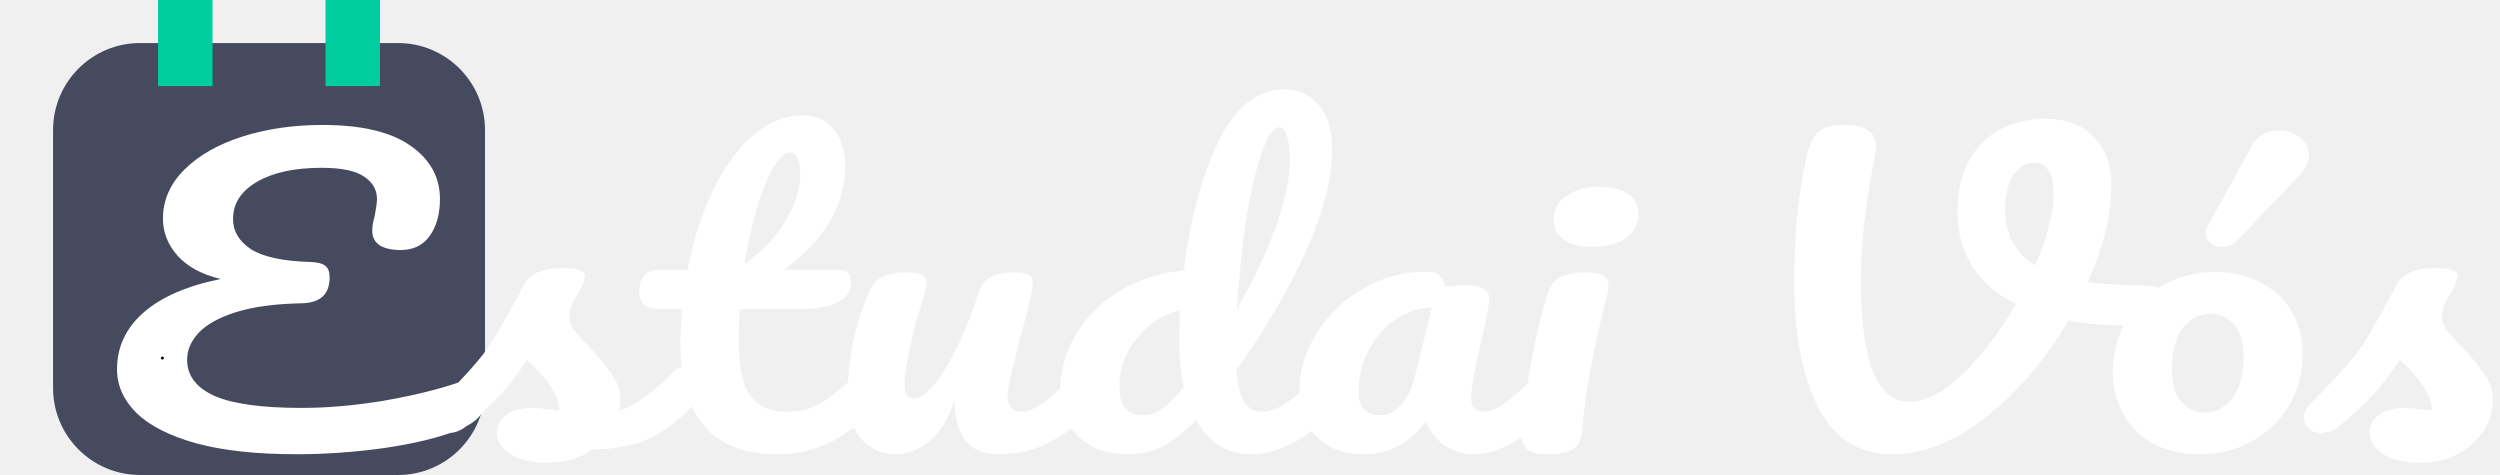
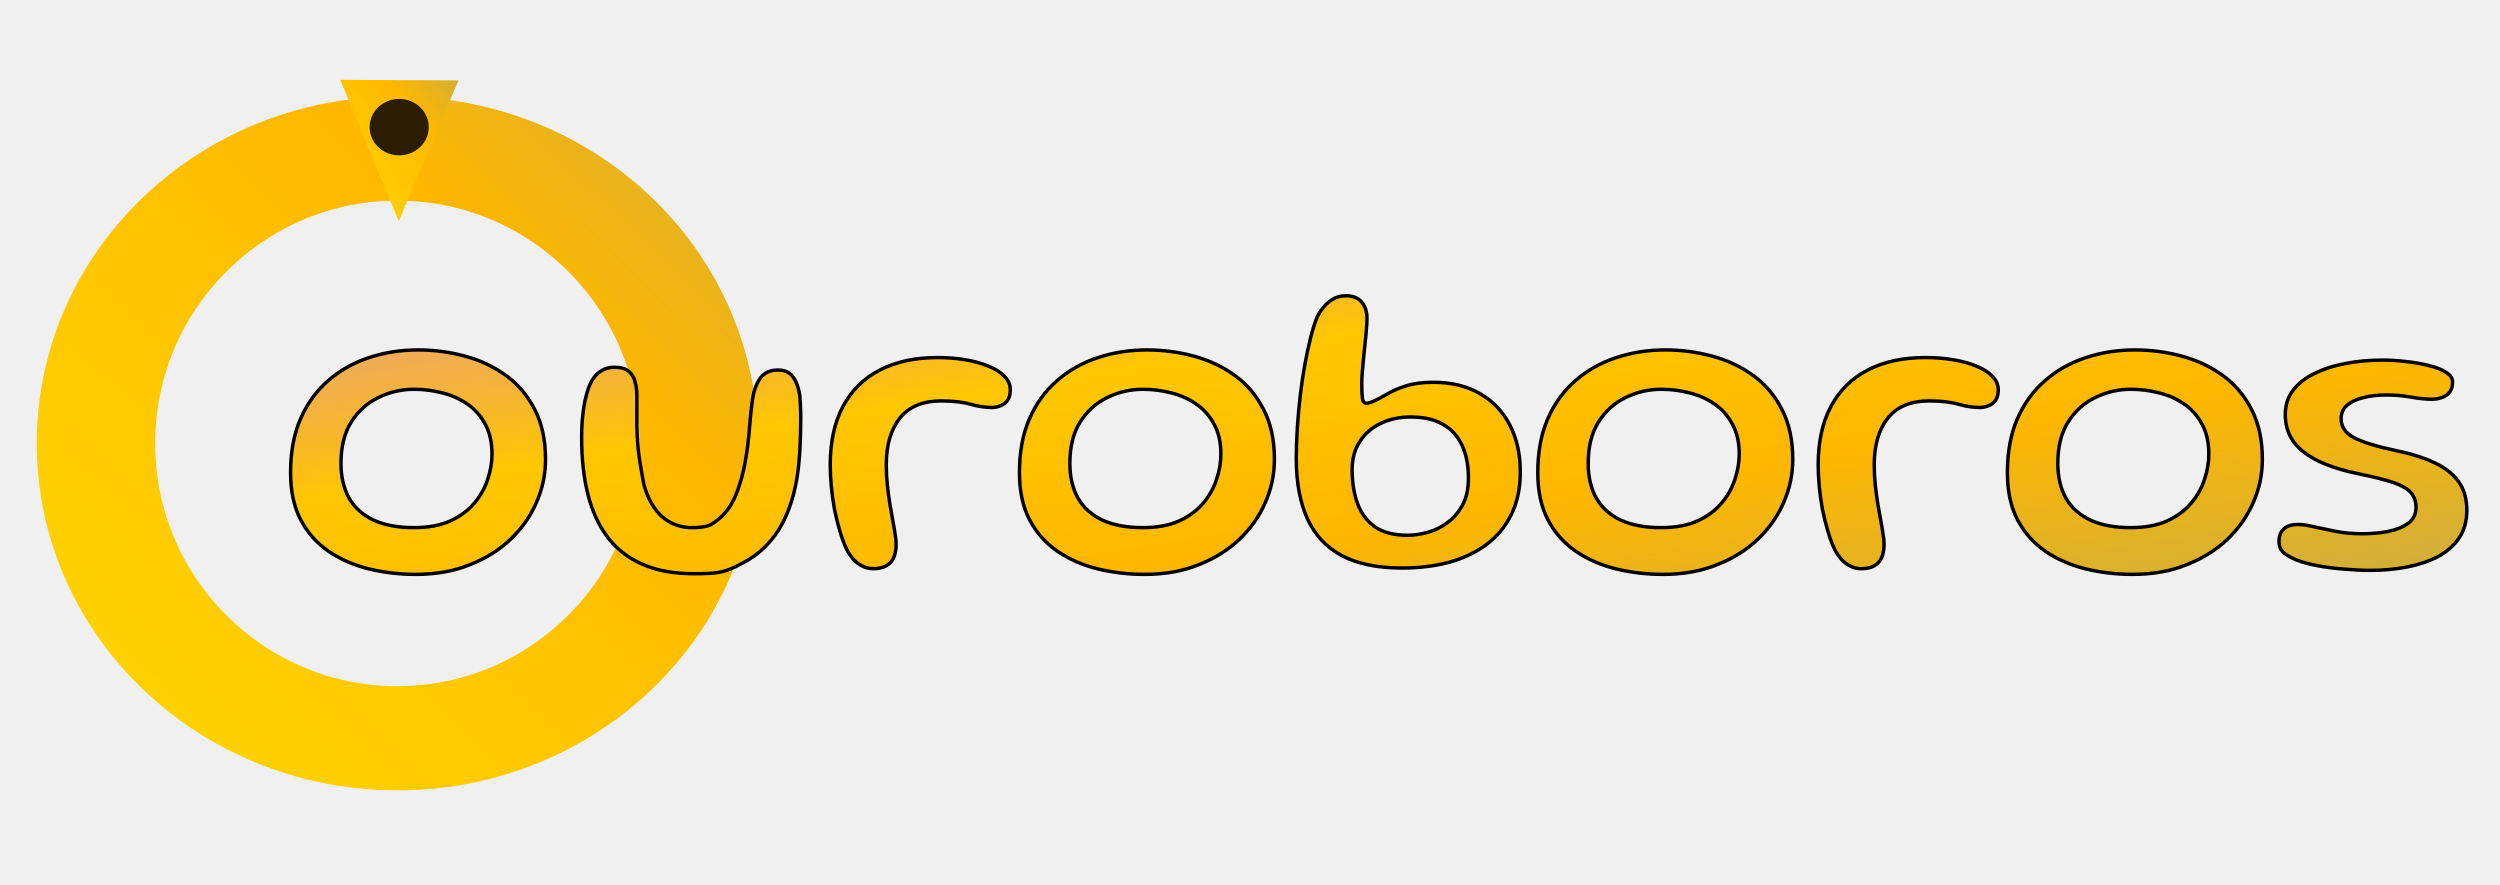
- <svg xmlns="http://www.w3.org/2000/svg" id="Estudei" data-name="Estudei" viewBox="0 0 1523.22 289.4" version="1.1" width="1523.22" height="289.4" xml:space="preserve">
-   <defs id="defs1">
-     <style id="style1">
-             .cls-1 {
-                 fill: #00CDA0;
-                 stroke-width: 0px;
-             }
- 
-             .cls-2 {
-                 fill: #454A5E;
-                 stroke-width: 0px;
-             }
-         </style>
+ <svg xmlns="http://www.w3.org/2000/svg" xmlns:xlink="http://www.w3.org/1999/xlink" width="650" height="230" viewBox="0 0 650 230" role="img" aria-labelledby="titleDesc" version="1.1" id="svg5">
+   <defs id="defs4">
+     <linearGradient id="swatch13">
+       <stop style="stop-color:#000000;stop-opacity:1;" offset="0" id="stop13" />
+     </linearGradient>
+     <linearGradient id="swatch12">
+       <stop style="stop-color:#2f2f2f;stop-opacity:1;" offset="0" id="stop12" />
+     </linearGradient>
+     <linearGradient id="linearGradient10" x1="0" y1="0" x2="1" y2="1">
+       <stop offset="0" stop-color="#FFD700" id="stop7" style="stop-color:#e2663e;stop-opacity:0.485;" />
+       <stop offset="40%" stop-color="#FFC700" id="stop8" />
+       <stop offset="70%" stop-color="#FFB700" id="stop9" />
+       <stop offset="100%" stop-color="#D4AF37" id="stop10" />
+     </linearGradient>
+     <linearGradient id="gold" x1="0" y1="0" x2="1" y2="1">
+       <stop offset="0%" stop-color="#FFD700" id="stop1" />
+       <stop offset="40%" stop-color="#FFC700" id="stop2" />
+       <stop offset="70%" stop-color="#FFB700" id="stop3" />
+       <stop offset="100%" stop-color="#D4AF37" id="stop4" />
+     </linearGradient>
+     <style id="style4">
+       .word { font-family: "Inter", "Poppins", sans-serif; font-weight: 700; font-size: 110px; fill: url(#gold); letter-spacing: -2px; }
+       .ring { fill: none; stroke: url(#gold); stroke-width: 18; stroke-linecap: round; }
+       .eye { fill: #2b1d00; }
+     </style>
+     <linearGradient xlink:href="#gold" id="linearGradient5" x1="-9" y1="-9" x2="109" y2="109" gradientUnits="userSpaceOnUse" gradientTransform="matrix(1.018506,0,0,0.916532,-1.830927,8.210269)" />
+     <linearGradient xlink:href="#gold" id="linearGradient6" x1="84.971" y1="49.193" x2="98.387" y2="62.61" gradientTransform="matrix(1.816095,-6.5454018e-4,-5.2362346e-4,1.340737,-66.84257,-20.84617)" gradientUnits="userSpaceOnUse" />
+     <linearGradient xlink:href="#linearGradient10" id="linearGradient11" gradientUnits="userSpaceOnUse" gradientTransform="matrix(2.494829,0,0,0.3963158,-143.7659,-3.578803)" x1="89.15" y1="167.546" x2="302.872" y2="381.267" />
+     <linearGradient xlink:href="#swatch13" id="linearGradient13" x1="75.548" y1="113.451" x2="641.376" y2="113.451" gradientUnits="userSpaceOnUse" />
  </defs>
-   <rect class="cls-1" x="32.33" y="26.22" width="263.18" height="263.18" rx="53.02" ry="53.02" id="rect1" style="fill:#454a5e;fill-opacity:1" />
-   <g id="g3" style="fill:#00cda0;fill-opacity:1">
-     <rect class="cls-2" x="96.3" width="33.19" height="52.45" id="rect2" y="0" style="fill:#00cda0;fill-opacity:1" />
-     <rect class="cls-2" x="198.35" width="33.19" height="52.45" id="rect3" y="0" style="fill:#00cda0;fill-opacity:1" />
+   <g transform="matrix(0.00798369,-1.505436,1.709815,0.00702937,10.55659,188.7711)" id="g5">
+     <ellipse class="ring" cx="49.094" cy="54.037" pathLength="1" id="circle4" style="stroke:url(#linearGradient5)" rx="50.925" ry="45.827" transform="matrix(0.9999999,-4.6751031e-4,-5.1952594e-4,0.9999999,0,0)" />
+     <path d="m 87.443,54.048 24.369,-9.003 -0.007,17.988 z" id="path4" style="fill:url(#linearGradient6);stroke-width:1.56" fill="url(#gold)" />
+     <ellipse class="eye" cx="103.708" cy="54.079" id="circle5" rx="4.873" ry="4.497" transform="matrix(0.9999999,-3.6040634e-4,-3.9055042e-4,0.9999999,0,0)" style="stroke-width:1.56" />
  </g>
-   <path d="m 280.178,232.777 q 4.327,-1.411 7.212,-1.411 4.616,0 6.924,2.822 2.308,2.822 2.308,7.291 0,7.056 -4.327,11.995 -4.039,4.939 -14.136,8.938 -17.021,6.586 -44.14,10.584 -27.119,3.763 -53.372,3.763 -36.35,0 -60.873,-6.586 -24.522,-6.821 -36.639,-18.581 -11.828,-11.76 -11.828,-26.578 0,-20.227 15.867,-34.339 16.156,-14.347 47.313,-20.698 -17.021,-3.998 -26.253,-14.112 -8.943,-10.114 -8.943,-22.579 0,-16.934 12.982,-29.871 13.271,-13.171 35.485,-20.227 22.214,-7.056 48.756,-7.056 35.773,0 53.66,12.701 17.887,12.466 17.887,32.458 0,13.877 -6.347,22.579 -6.058,8.467 -17.598,8.467 -8.078,0 -12.694,-2.822 -4.616,-3.058 -4.616,-8.938 0,-3.998 1.442,-8.702 1.442,-7.762 1.442,-10.584 0,-8.467 -7.789,-13.642 -7.789,-5.41 -25.965,-5.41 -24.522,0 -39.235,8.467 -14.713,8.467 -14.713,22.815 0,11.054 10.963,18.346 11.251,7.056 36.35,7.762 6.347,0.235 8.943,2.352 2.596,2.117 2.596,7.056 0,15.523 -17.31,15.758 -23.945,0.47 -39.812,5.41 -15.579,4.939 -22.791,12.701 -6.924,7.526 -6.924,16.229 0,14.582 16.733,22.109 16.733,7.291 53.083,7.291 23.945,0 50.487,-4.469 26.83,-4.704 45.871,-11.29 z m 53.372,49.157 q -15.002,0 -23.08,-5.645 -7.789,-5.645 -7.789,-12.701 0,-6.115 5.481,-10.584 5.481,-4.469 16.156,-4.469 3.75,0 8.655,0.706 5.193,0.47 7.789,0.706 -0.288,-6.115 -3.462,-11.525 -2.885,-5.41 -7.501,-10.349 -4.616,-5.174 -8.655,-8.938 -8.943,13.877 -17.887,23.05 -8.655,9.173 -19.041,17.405 -5.193,4.234 -10.963,4.234 -4.616,0 -7.501,-2.587 -2.885,-2.822 -2.885,-6.821 0,-4.704 4.039,-8.702 l 3.75,-3.763 q 15.867,-15.994 23.945,-26.343 4.904,-6.821 11.54,-18.11 6.635,-11.525 12.982,-23.755 5.481,-10.349 22.791,-10.349 8.078,0 11.251,1.176 3.173,1.176 3.173,3.763 0,1.411 -1.154,4.469 -1.154,3.058 -3.173,6.115 -5.193,8.467 -5.193,14.347 0,3.528 2.885,7.762 3.173,4.234 9.52,10.584 9.232,9.878 13.848,16.934 4.904,6.821 4.904,15.053 0,2.352 -0.577,6.586 14.136,-4.469 33.177,-23.755 3.462,-3.293 7.789,-3.293 3.75,0 5.77,2.822 2.308,2.822 2.308,7.762 0,8.938 -5.481,14.582 -14.425,14.582 -27.696,19.992 -12.982,5.174 -32.312,5.645 -11.54,7.997 -27.407,7.997 z m 198.197,-58.8 q 3.75,0 5.77,2.822 2.308,2.822 2.308,7.762 0,9.408 -5.481,14.582 -12.405,12.466 -27.119,20.462 -14.713,7.997 -33.754,7.997 -58.853,0 -58.853,-67.503 0,-10.349 0.865,-20.933 h -11.251 q -8.655,0 -11.828,-2.587 -2.885,-2.587 -2.885,-8.232 0,-13.171 12.982,-13.171 h 16.444 q 4.904,-25.872 15.002,-47.275 10.097,-21.403 24.234,-34.104 14.425,-12.701 30.869,-12.701 12.117,0 19.041,8.702 6.924,8.702 6.924,21.874 0,36.456 -37.504,63.504 h 32.312 q 4.616,0 6.635,1.646 2.019,1.646 2.019,6.115 0,16.229 -32.6,16.229 h -35.196 q -0.577,11.76 -0.577,18.346 0,24.461 6.924,34.339 7.212,9.878 22.503,9.878 12.405,0 21.926,-6.115 9.52,-6.115 22.503,-18.346 3.462,-3.293 7.789,-3.293 z M 481.26,92.832 q -4.327,0 -9.809,8.938 -5.193,8.702 -10.097,24.461 -4.616,15.523 -7.789,34.575 17.021,-11.995 25.388,-26.813 8.655,-15.053 8.655,-27.283 0,-13.877 -6.347,-13.877 z m 64.623,183.927 q -12.982,0 -21.349,-9.643 -8.078,-9.878 -8.078,-24.461 0,-17.64 2.885,-32.223 2.885,-14.818 9.52,-31.282 2.885,-7.056 8.078,-10.114 5.193,-3.058 16.444,-3.058 6.347,0 8.655,1.646 2.596,1.646 2.596,4.939 0,1.882 -3.173,12.701 -2.885,8.702 -4.616,15.758 -5.77,24.696 -5.77,32.928 0,4.939 1.442,7.056 1.442,1.882 4.616,1.882 4.327,0 10.674,-7.056 6.635,-7.056 13.848,-21.403 7.501,-14.347 14.425,-35.28 2.308,-7.056 6.924,-10.114 4.904,-3.058 14.425,-3.058 6.635,0 9.232,1.411 2.596,1.176 2.596,4.704 0,5.88 -7.212,32.223 -8.078,30.106 -8.078,37.162 0,4.469 2.308,7.056 2.308,2.352 6.058,2.352 5.77,0 13.559,-5.645 8.078,-5.88 21.349,-18.816 3.462,-3.293 7.789,-3.293 3.75,0 5.77,2.822 2.308,2.822 2.308,7.762 0,9.408 -5.481,14.582 -12.405,12.466 -26.83,20.462 -14.136,7.997 -32.312,7.997 -13.848,0 -20.483,-8.702 -6.347,-8.702 -6.347,-24.461 -4.904,15.994 -14.713,24.696 -9.809,8.467 -21.06,8.467 z m 267.724,-53.626 q 3.75,0 5.77,2.822 2.308,2.822 2.308,7.762 0,9.408 -5.481,14.582 -11.828,11.76 -25.965,20.227 -14.136,8.232 -27.984,8.232 -21.926,0 -33.466,-20.933 -12.117,12.466 -21.349,16.699 -8.943,4.234 -21.06,4.234 -17.598,0 -29.138,-10.584 -11.251,-10.819 -11.251,-27.989 0,-18.816 9.809,-34.81 9.809,-16.229 26.83,-26.343 17.31,-10.349 38.658,-12.23 5.481,-45.629 20.772,-77.852 15.579,-32.458 40.678,-32.458 12.405,0 20.483,9.173 8.366,9.173 8.366,27.754 0,26.343 -15.867,61.623 -15.867,35.28 -42.409,72.442 1.154,13.642 4.904,19.522 4.039,5.88 10.097,5.88 7.789,0 15.867,-5.645 8.078,-5.645 21.637,-18.816 3.462,-3.293 7.789,-3.293 z M 779.564,77.544 q -5.481,0 -10.963,15.994 -5.481,15.758 -9.52,41.395 -3.75,25.637 -5.481,53.626 32.312,-57.389 32.312,-92.199 0,-8.938 -2.019,-13.877 -1.731,-4.939 -4.327,-4.939 z M 696.478,253.004 q 5.481,0 10.963,-3.528 5.481,-3.763 13.848,-13.642 -2.885,-12.701 -2.885,-28.459 0,-5.645 0.577,-18.346 -15.867,3.998 -26.542,17.405 -10.386,13.171 -10.386,29.4 0,17.17 14.425,17.17 z m 134.439,23.755 q -17.887,0 -28.561,-10.584 -10.674,-10.584 -10.674,-27.754 0,-18.816 10.674,-35.515 10.674,-16.934 28.273,-27.048 17.887,-10.349 37.793,-10.349 6.347,0 8.366,2.117 2.308,1.882 3.75,7.056 6.058,-0.941 12.694,-0.941 14.136,0 14.136,8.232 0,4.939 -4.327,23.52 -6.635,27.048 -6.635,37.632 0,3.528 2.019,5.645 2.308,2.117 5.77,2.117 5.481,0 13.271,-5.645 7.789,-5.88 21.06,-18.816 3.462,-3.293 7.789,-3.293 3.75,0 5.77,2.822 2.308,2.822 2.308,7.762 0,9.408 -5.481,14.582 -11.828,11.995 -25.099,20.227 -13.271,8.232 -25.676,8.232 -9.52,0 -17.598,-5.174 -7.789,-5.41 -11.828,-14.582 -15.002,19.757 -37.793,19.757 z m 10.386,-23.755 q 6.347,0 12.117,-6.115 5.77,-6.115 8.366,-16.229 l 10.674,-43.277 q -12.117,0.235 -22.503,7.526 -10.097,7.056 -16.156,18.816 -6.058,11.76 -6.058,24.931 0,7.291 3.462,10.819 3.75,3.528 10.097,3.528 z M 970.837,150.456 q -12.117,0 -18.175,-4.469 -6.058,-4.704 -6.058,-12.936 0,-8.232 7.789,-13.642 8.078,-5.645 19.906,-5.645 10.674,0 17.31,4.234 6.635,4.234 6.635,11.995 0,9.408 -7.501,15.053 -7.501,5.41 -19.906,5.41 z m -27.696,126.303 q -9.232,0 -12.694,-3.058 -3.462,-3.058 -3.462,-9.643 0,-1.882 0.577,-6.586 4.616,-43.042 15.29,-78.322 2.308,-7.291 7.501,-10.114 5.481,-3.058 17.31,-3.058 12.405,0 12.405,8.232 0,1.176 -0.577,4.469 -12.982,50.333 -15.579,84.437 -0.577,7.526 -5.481,10.584 -4.904,3.058 -15.29,3.058 z M 1306.934,173.976 q 6.635,0 9.52,2.352 3.173,2.352 3.173,6.115 0,6.115 -4.616,10.819 -4.327,4.704 -13.848,4.939 -23.08,0.47 -40.967,-2.822 -20.483,35.045 -49.621,58.33 -28.85,23.05 -57.988,23.05 -30.003,0 -44.717,-28.459 -14.713,-28.459 -14.713,-76.911 0,-41.395 7.212,-74.324 2.596,-12.23 7.212,-16.464 4.905,-4.469 16.444,-4.469 19.041,0 19.041,13.406 0,1.411 -0.577,5.174 -8.655,42.336 -8.655,76.676 0,35.986 7.212,54.802 7.501,18.581 22.214,18.581 15.002,0 32.6,-16.934 17.598,-16.934 32.312,-42.571 -17.598,-8.938 -26.542,-23.05 -8.944,-14.347 -8.944,-32.928 0,-18.581 6.924,-31.282 7.213,-12.936 19.329,-19.286 12.405,-6.35 27.407,-6.35 18.464,0 29.138,10.819 10.963,10.819 10.963,29.635 0,27.048 -14.425,59.035 15.29,2.117 34.908,2.117 z m -85.106,-46.335 q 0,23.05 18.175,34.104 11.251,-26.343 11.251,-43.512 0,-9.878 -3.174,-14.347 -3.173,-4.704 -8.655,-4.704 -7.789,0 -12.694,7.526 -4.904,7.291 -4.904,20.933 z m 118.572,149.117 q -17.021,0 -29.138,-6.821 -11.828,-7.056 -17.887,-18.346 -6.058,-11.29 -6.058,-24.226 0,-17.875 8.078,-31.752 8.366,-14.112 22.503,-21.874 14.136,-7.997 31.734,-7.997 17.021,0 29.138,7.056 12.117,6.821 18.175,18.11 6.058,11.29 6.058,24.226 0,17.875 -8.366,31.987 -8.366,13.877 -22.791,21.874 -14.136,7.762 -31.446,7.762 z m 3.174,-25.402 q 9.809,0 16.444,-8.702 6.924,-8.702 6.924,-25.402 0,-12.936 -5.77,-19.522 -5.77,-6.586 -13.848,-6.586 -10.386,0 -17.31,8.702 -6.636,8.467 -6.636,25.402 0,13.406 5.77,19.757 5.77,6.35 14.425,6.35 z m 10.386,-100.901 q -4.039,0 -7.212,-2.352 -2.885,-2.587 -2.885,-6.115 0,-1.646 1.442,-4.469 l 26.83,-48.922 q 2.596,-4.704 6.635,-6.821 4.327,-2.352 9.521,-2.352 7.212,0 12.694,4.234 5.77,4.234 5.77,10.584 0,6.586 -6.347,13.171 l -37.216,39.043 q -3.75,3.998 -9.232,3.998 z m 120.591,131.477 q -15.002,0 -23.08,-5.645 -7.789,-5.645 -7.789,-12.701 0,-6.115 5.481,-10.584 5.481,-4.469 16.156,-4.469 3.75,0 8.655,0.706 5.193,0.47 7.789,0.706 -0.288,-6.115 -3.462,-11.525 -2.885,-5.41 -7.501,-10.349 -4.616,-5.174 -8.655,-8.938 -8.943,13.877 -17.887,23.05 -8.655,9.173 -19.041,17.405 -5.193,4.234 -10.963,4.234 -4.616,0 -7.501,-2.587 -2.885,-2.822 -2.885,-6.821 0,-4.704 4.039,-8.702 l 3.751,-3.763 q 15.867,-15.994 23.945,-26.343 5.193,-6.821 10.386,-16.229 5.481,-9.408 14.136,-25.637 5.481,-10.349 22.791,-10.349 8.078,0 11.251,1.176 3.173,1.176 3.173,3.763 0,1.411 -1.154,4.469 -1.154,3.058 -3.174,6.115 -5.193,8.467 -5.193,14.347 0,3.528 2.885,7.762 3.173,4.234 9.52,10.584 9.232,9.878 13.848,16.934 4.904,6.821 4.904,15.053 0,9.878 -5.77,18.816 -5.481,8.702 -15.579,14.112 -10.097,5.41 -23.08,5.41 z" id="text37" style="font-size:260.489px;font-family:Pacifico;-inkscape-font-specification:Pacifico;fill:#ffffff;stroke-width:2.373" aria-label="Estudai Vós" />
-   <circle id="path1" style="fill:#00cda0;stroke:#000000" cx="98.934" cy="218.167" r="0.44" />
+   <path d="m 108.067,149.339 c -4.205,0 -8.266,-0.477 -12.181,-1.43 -3.879,-0.953 -7.359,-2.475 -10.441,-4.565 -3.045,-2.09 -5.456,-4.803 -7.233,-8.14 -1.776,-3.373 -2.665,-7.48 -2.665,-12.32 0,-5.317 0.852,-9.955 2.556,-13.915 1.74,-3.997 4.133,-7.315 7.178,-9.955 3.045,-2.677 6.562,-4.675 10.55,-5.995 4.024,-1.357 8.32,-2.035 12.888,-2.035 4.133,0 8.175,0.532 12.127,1.595 3.952,1.063 7.504,2.732 10.658,5.005 3.154,2.273 5.656,5.225 7.504,8.855 1.885,3.593 2.828,7.938 2.828,13.035 0,3.85 -0.779,7.553 -2.338,11.11 -1.523,3.557 -3.752,6.747 -6.689,9.57 -2.9,2.787 -6.435,5.005 -10.604,6.655 -4.133,1.687 -8.846,2.53 -14.139,2.53 z m -0.489,-12.155 c 3.698,0 6.834,-0.568 9.408,-1.705 2.574,-1.173 4.659,-2.695 6.254,-4.565 1.631,-1.907 2.81,-3.978 3.535,-6.215 0.761,-2.237 1.142,-4.455 1.142,-6.655 0,-3.08 -0.598,-5.683 -1.795,-7.81 -1.16,-2.163 -2.719,-3.905 -4.677,-5.225 -1.921,-1.32 -4.078,-2.273 -6.471,-2.86 -2.393,-0.623 -4.84,-0.935 -7.341,-0.935 -3.263,0 -6.344,0.715 -9.245,2.145 -2.9,1.393 -5.257,3.52 -7.069,6.38 -1.776,2.823 -2.665,6.398 -2.665,10.725 0,3.52 0.707,6.545 2.121,9.075 1.45,2.493 3.589,4.4 6.417,5.72 2.828,1.283 6.29,1.925 10.387,1.925 z m 72.797,11.984 c -5.22,0 -9.68,-0.825 -13.377,-2.475 -3.698,-1.613 -6.707,-3.96 -9.027,-7.04 -2.32,-3.08 -4.024,-6.783 -5.112,-11.11 -1.088,-4.363 -1.631,-9.258 -1.631,-14.685 0,-1.32 0.036,-2.64 0.109,-3.96 0.109,-1.357 0.254,-2.658 0.435,-3.905 0.181,-1.247 0.417,-2.365 0.707,-3.355 0.653,-2.53 1.595,-4.345 2.828,-5.445 1.233,-1.137 2.719,-1.705 4.459,-1.705 1.631,0 2.864,0.348 3.698,1.045 0.834,0.697 1.378,1.577 1.631,2.64 0.29,1.027 0.453,2.053 0.489,3.08 v 2.53 2.97 3.025 c 0.036,0.953 0.072,1.833 0.109,2.64 0.181,4.693 1.014,8.613 1.686,12.43 0.943,3.557 2.483,6.343 4.622,8.36 2.175,1.98 5.135,3.17 8.864,2.97 3.441,-0.184 4.052,-0.796 5.11,-1.534 2.32,-1.613 4.097,-3.923 5.329,-6.93 1.269,-3.043 2.211,-6.692 2.828,-10.945 0.181,-1.1 0.326,-2.218 0.435,-3.355 0.145,-1.173 0.254,-2.347 0.326,-3.52 l 0.326,-3.52 0.435,-3.63 c 0.399,-2.383 1.106,-4.235 2.121,-5.555 1.015,-1.32 2.52,-1.98 4.514,-1.98 1.74,0 3.027,0.587 3.861,1.76 0.87,1.137 1.468,2.75 1.795,4.84 0.109,1.357 0.181,2.713 0.218,4.07 0.036,1.32 0.036,2.658 0,4.015 0,1.357 -0.036,2.695 -0.109,4.015 -0.036,1.32 -0.109,2.64 -0.218,3.96 -0.471,6.747 -1.921,12.449 -4.35,17.105 -2.429,4.62 -5.909,8.103 -10.441,10.45 -4.495,2.383 -5.998,2.744 -12.669,2.744 z m 46.691,-1.314 c -1.051,0 -1.994,-0.22 -2.828,-0.66 -0.834,-0.403 -1.595,-0.972 -2.284,-1.705 -0.653,-0.733 -1.251,-1.595 -1.795,-2.585 -0.653,-1.393 -1.251,-3.007 -1.795,-4.84 -0.544,-1.833 -1.015,-3.74 -1.414,-5.72 -0.363,-2.017 -0.634,-4.015 -0.816,-5.995 -0.181,-1.98 -0.272,-3.813 -0.272,-5.5 0,-5.977 1.106,-11.037 3.317,-15.18 2.211,-4.143 5.402,-7.297 9.571,-9.46 4.169,-2.163 9.172,-3.245 15.009,-3.245 2.465,0 4.822,0.183 7.069,0.55 2.284,0.367 4.314,0.917 6.091,1.65 1.776,0.697 3.172,1.577 4.187,2.64 1.051,1.027 1.577,2.218 1.577,3.575 0,1.1 -0.236,1.998 -0.707,2.695 -0.471,0.66 -1.088,1.137 -1.849,1.43 -0.725,0.293 -1.486,0.44 -2.284,0.44 -1.668,0 -3.498,-0.275 -5.492,-0.825 -1.958,-0.587 -4.514,-0.88 -7.668,-0.88 -4.749,0 -8.32,1.485 -10.713,4.455 -2.356,2.97 -3.535,7.003 -3.535,12.1 0,1.833 0.091,3.612 0.272,5.335 0.181,1.687 0.399,3.318 0.653,4.895 0.254,1.54 0.508,2.97 0.761,4.29 0.254,1.32 0.453,2.493 0.598,3.52 0.181,1.027 0.272,1.87 0.272,2.53 0,2.273 -0.508,3.923 -1.523,4.95 -0.979,1.027 -2.447,1.54 -4.405,1.54 z m 70.511,1.485 c -4.205,0 -8.266,-0.477 -12.181,-1.43 -3.879,-0.953 -7.359,-2.475 -10.441,-4.565 -3.045,-2.09 -5.456,-4.803 -7.233,-8.14 -1.776,-3.373 -2.665,-7.48 -2.665,-12.32 0,-5.317 0.852,-9.955 2.556,-13.915 1.74,-3.997 4.133,-7.315 7.178,-9.955 3.045,-2.677 6.562,-4.675 10.55,-5.995 4.024,-1.357 8.32,-2.035 12.888,-2.035 4.133,0 8.175,0.532 12.127,1.595 3.952,1.063 7.504,2.732 10.658,5.005 3.154,2.273 5.656,5.225 7.504,8.855 1.885,3.593 2.828,7.938 2.828,13.035 0,3.85 -0.779,7.553 -2.338,11.11 -1.523,3.557 -3.752,6.747 -6.689,9.57 -2.9,2.787 -6.435,5.005 -10.604,6.655 -4.133,1.687 -8.846,2.53 -14.139,2.53 z m -0.489,-12.155 c 3.698,0 6.834,-0.568 9.408,-1.705 2.574,-1.173 4.659,-2.695 6.254,-4.565 1.631,-1.907 2.81,-3.978 3.535,-6.215 0.761,-2.237 1.142,-4.455 1.142,-6.655 0,-3.08 -0.598,-5.683 -1.795,-7.81 -1.16,-2.163 -2.719,-3.905 -4.677,-5.225 -1.921,-1.32 -4.078,-2.273 -6.471,-2.86 -2.393,-0.623 -4.84,-0.935 -7.341,-0.935 -3.263,0 -6.344,0.715 -9.245,2.145 -2.9,1.393 -5.257,3.52 -7.069,6.38 -1.776,2.823 -2.665,6.398 -2.665,10.725 0,3.52 0.707,6.545 2.121,9.075 1.45,2.493 3.589,4.4 6.417,5.72 2.828,1.283 6.29,1.925 10.387,1.925 z m 67.411,10.505 c -6.308,0 -11.492,-1.063 -15.553,-3.19 -4.024,-2.127 -7.015,-5.298 -8.973,-9.515 -1.958,-4.253 -2.937,-9.497 -2.937,-15.73 0,-2.603 0.091,-5.298 0.272,-8.085 0.181,-2.787 0.435,-5.573 0.761,-8.36 0.326,-2.787 0.725,-5.463 1.196,-8.03 0.471,-2.603 0.979,-4.968 1.523,-7.095 0.544,-2.163 1.142,-4.015 1.795,-5.555 0.906,-1.65 1.976,-2.933 3.208,-3.85 1.233,-0.917 2.61,-1.375 4.133,-1.375 1.813,0 3.172,0.532 4.078,1.595 0.943,1.063 1.414,2.493 1.414,4.29 0,0.843 -0.054,1.815 -0.163,2.915 -0.072,1.063 -0.181,2.218 -0.326,3.465 -0.109,1.21 -0.236,2.438 -0.381,3.685 -0.109,1.247 -0.218,2.457 -0.326,3.63 -0.109,1.137 -0.163,2.237 -0.163,3.3 0,1.577 0.054,2.823 0.163,3.74 0.109,0.88 0.453,1.32 1.033,1.32 0.508,0 1.233,-0.22 2.175,-0.66 0.979,-0.477 2.048,-1.045 3.208,-1.705 1.233,-0.77 2.81,-1.467 4.731,-2.09 1.958,-0.66 4.387,-0.99 7.287,-0.99 4.749,0 8.81,0.99 12.181,2.97 3.372,1.943 5.946,4.657 7.722,8.14 1.813,3.483 2.719,7.553 2.719,12.21 0,4.217 -0.779,7.902 -2.338,11.055 -1.523,3.117 -3.68,5.72 -6.471,7.81 -2.755,2.053 -6,3.593 -9.734,4.62 -3.734,0.99 -7.813,1.485 -12.235,1.485 z m 1.468,-8.525 c 1.704,0 3.462,-0.257 5.275,-0.77 1.849,-0.513 3.553,-1.357 5.112,-2.53 1.595,-1.173 2.9,-2.695 3.915,-4.565 1.015,-1.907 1.523,-4.235 1.523,-6.985 0,-3.373 -0.562,-6.233 -1.686,-8.58 -1.124,-2.383 -2.792,-4.198 -5.003,-5.445 -2.211,-1.247 -4.985,-1.87 -8.32,-1.87 -2.937,0 -5.565,0.568 -7.885,1.705 -2.284,1.1 -4.078,2.677 -5.384,4.73 -1.305,2.017 -1.958,4.418 -1.958,7.205 0,3.373 0.471,6.343 1.414,8.91 0.979,2.567 2.501,4.583 4.568,6.05 2.103,1.43 4.912,2.145 8.429,2.145 z m 66.378,10.175 c -4.205,0 -8.266,-0.477 -12.181,-1.43 -3.879,-0.953 -7.359,-2.475 -10.441,-4.565 -3.045,-2.09 -5.456,-4.803 -7.233,-8.14 -1.776,-3.373 -2.665,-7.48 -2.665,-12.32 0,-5.317 0.852,-9.955 2.556,-13.915 1.74,-3.997 4.133,-7.315 7.178,-9.955 3.045,-2.677 6.562,-4.675 10.55,-5.995 4.024,-1.357 8.32,-2.035 12.888,-2.035 4.133,0 8.175,0.532 12.127,1.595 3.952,1.063 7.504,2.732 10.658,5.005 3.154,2.273 5.656,5.225 7.504,8.855 1.885,3.593 2.828,7.938 2.828,13.035 0,3.85 -0.779,7.553 -2.338,11.11 -1.523,3.557 -3.752,6.747 -6.689,9.57 -2.9,2.787 -6.435,5.005 -10.604,6.655 -4.133,1.687 -8.846,2.53 -14.139,2.53 z m -0.489,-12.155 c 3.698,0 6.834,-0.568 9.408,-1.705 2.574,-1.173 4.659,-2.695 6.254,-4.565 1.631,-1.907 2.81,-3.978 3.535,-6.215 0.761,-2.237 1.142,-4.455 1.142,-6.655 0,-3.08 -0.598,-5.683 -1.795,-7.81 -1.16,-2.163 -2.719,-3.905 -4.677,-5.225 -1.921,-1.32 -4.078,-2.273 -6.471,-2.86 -2.393,-0.623 -4.84,-0.935 -7.341,-0.935 -3.263,0 -6.344,0.715 -9.245,2.145 -2.9,1.393 -5.257,3.52 -7.069,6.38 -1.776,2.823 -2.665,6.398 -2.665,10.725 0,3.52 0.707,6.545 2.121,9.075 1.45,2.493 3.589,4.4 6.417,5.72 2.828,1.283 6.29,1.925 10.387,1.925 z m 52.076,10.67 c -1.051,0 -1.994,-0.22 -2.828,-0.66 -0.834,-0.403 -1.595,-0.972 -2.284,-1.705 -0.653,-0.733 -1.251,-1.595 -1.795,-2.585 -0.653,-1.393 -1.251,-3.007 -1.795,-4.84 -0.544,-1.833 -1.015,-3.74 -1.414,-5.72 -0.363,-2.017 -0.634,-4.015 -0.816,-5.995 -0.181,-1.98 -0.272,-3.813 -0.272,-5.5 0,-5.977 1.106,-11.037 3.317,-15.18 2.211,-4.143 5.402,-7.297 9.571,-9.46 4.169,-2.163 9.172,-3.245 15.009,-3.245 2.465,0 4.822,0.183 7.069,0.55 2.284,0.367 4.314,0.917 6.091,1.65 1.776,0.697 3.172,1.577 4.187,2.64 1.051,1.027 1.577,2.218 1.577,3.575 0,1.1 -0.236,1.998 -0.707,2.695 -0.471,0.66 -1.088,1.137 -1.849,1.43 -0.725,0.293 -1.486,0.44 -2.284,0.44 -1.668,0 -3.498,-0.275 -5.492,-0.825 -1.958,-0.587 -4.514,-0.88 -7.668,-0.88 -4.749,0 -8.32,1.485 -10.713,4.455 -2.356,2.97 -3.535,7.003 -3.535,12.1 0,1.833 0.091,3.612 0.272,5.335 0.181,1.687 0.399,3.318 0.653,4.895 0.254,1.54 0.508,2.97 0.761,4.29 0.254,1.32 0.453,2.493 0.598,3.52 0.181,1.027 0.272,1.87 0.272,2.53 0,2.273 -0.508,3.923 -1.523,4.95 -0.979,1.027 -2.447,1.54 -4.405,1.54 z m 70.511,1.485 c -4.205,0 -8.266,-0.477 -12.181,-1.43 -3.879,-0.953 -7.359,-2.475 -10.441,-4.565 -3.045,-2.09 -5.456,-4.803 -7.233,-8.14 -1.776,-3.373 -2.665,-7.48 -2.665,-12.32 0,-5.317 0.852,-9.955 2.556,-13.915 1.74,-3.997 4.133,-7.315 7.178,-9.955 3.045,-2.677 6.562,-4.675 10.55,-5.995 4.024,-1.357 8.32,-2.035 12.888,-2.035 4.133,0 8.175,0.532 12.127,1.595 3.952,1.063 7.504,2.732 10.658,5.005 3.154,2.273 5.656,5.225 7.504,8.855 1.885,3.593 2.828,7.938 2.828,13.035 0,3.85 -0.779,7.553 -2.338,11.11 -1.523,3.557 -3.752,6.747 -6.689,9.57 -2.9,2.787 -6.435,5.005 -10.604,6.655 -4.133,1.687 -8.846,2.53 -14.139,2.53 z m -0.489,-12.155 c 3.698,0 6.834,-0.568 9.408,-1.705 2.574,-1.173 4.659,-2.695 6.254,-4.565 1.631,-1.907 2.81,-3.978 3.535,-6.215 0.761,-2.237 1.142,-4.455 1.142,-6.655 0,-3.08 -0.598,-5.683 -1.795,-7.81 -1.16,-2.163 -2.719,-3.905 -4.677,-5.225 -1.921,-1.32 -4.078,-2.273 -6.471,-2.86 -2.393,-0.623 -4.84,-0.935 -7.341,-0.935 -3.263,0 -6.344,0.715 -9.245,2.145 -2.9,1.393 -5.257,3.52 -7.069,6.38 -1.776,2.823 -2.665,6.398 -2.665,10.725 0,3.52 0.707,6.545 2.121,9.075 1.45,2.493 3.589,4.4 6.417,5.72 2.828,1.283 6.29,1.925 10.387,1.925 z m 62.463,11.11 c -2.248,0 -4.586,-0.11 -7.015,-0.33 -2.429,-0.183 -4.713,-0.477 -6.852,-0.88 -2.139,-0.403 -3.952,-0.898 -5.438,-1.485 -1.341,-0.55 -2.447,-1.173 -3.317,-1.87 -0.834,-0.697 -1.251,-1.687 -1.251,-2.97 0,-1.43 0.417,-2.512 1.251,-3.245 0.834,-0.77 2.048,-1.155 3.643,-1.155 1.124,0 2.52,0.202 4.187,0.605 1.704,0.367 3.625,0.77 5.764,1.21 2.139,0.403 4.405,0.605 6.797,0.605 2.356,0 4.604,-0.202 6.743,-0.605 2.139,-0.44 3.879,-1.155 5.22,-2.145 1.341,-0.99 2.012,-2.347 2.012,-4.07 0,-1.577 -0.435,-2.86 -1.305,-3.85 -0.834,-0.99 -2.302,-1.852 -4.405,-2.585 -2.103,-0.733 -5.057,-1.485 -8.864,-2.255 -4.169,-0.843 -7.704,-1.943 -10.604,-3.3 -2.864,-1.357 -5.057,-3.025 -6.58,-5.005 -1.486,-2.017 -2.23,-4.418 -2.23,-7.205 0,-2.42 0.671,-4.51 2.012,-6.27 1.378,-1.797 3.245,-3.263 5.601,-4.4 2.356,-1.173 5.039,-2.035 8.048,-2.585 3.045,-0.587 6.236,-0.88 9.571,-0.88 2.03,0 4.097,0.128 6.199,0.385 2.139,0.22 4.115,0.568 5.927,1.045 1.849,0.44 3.335,1.027 4.459,1.76 1.124,0.697 1.686,1.54 1.686,2.53 0,1.063 -0.254,1.925 -0.761,2.585 -0.508,0.66 -1.178,1.137 -2.012,1.43 -0.798,0.293 -1.686,0.44 -2.665,0.44 -1.559,0 -3.353,-0.183 -5.384,-0.55 -1.994,-0.367 -4.169,-0.55 -6.526,-0.55 -2.066,0 -3.988,0.22 -5.764,0.66 -1.776,0.403 -3.208,1.063 -4.296,1.98 -1.051,0.88 -1.577,2.053 -1.577,3.52 0,2.163 1.16,3.832 3.48,5.005 2.356,1.173 5.801,2.237 10.332,3.19 4.205,0.843 7.686,1.925 10.441,3.245 2.792,1.283 4.894,2.933 6.308,4.95 1.414,1.98 2.121,4.455 2.121,7.425 0,2.823 -0.671,5.225 -2.012,7.205 -1.341,1.98 -3.172,3.593 -5.492,4.84 -2.32,1.21 -4.985,2.108 -7.994,2.695 -3.009,0.587 -6.163,0.88 -9.462,0.88 z" id="text5" style="font-size:110px;font-family:Gluten;-inkscape-font-specification:Gluten;letter-spacing:-2px;fill:url(#linearGradient11);stroke:url(#linearGradient13);stroke-width:0.9;stroke-dasharray:none" class="word" aria-label="ouroboros" />
</svg>
